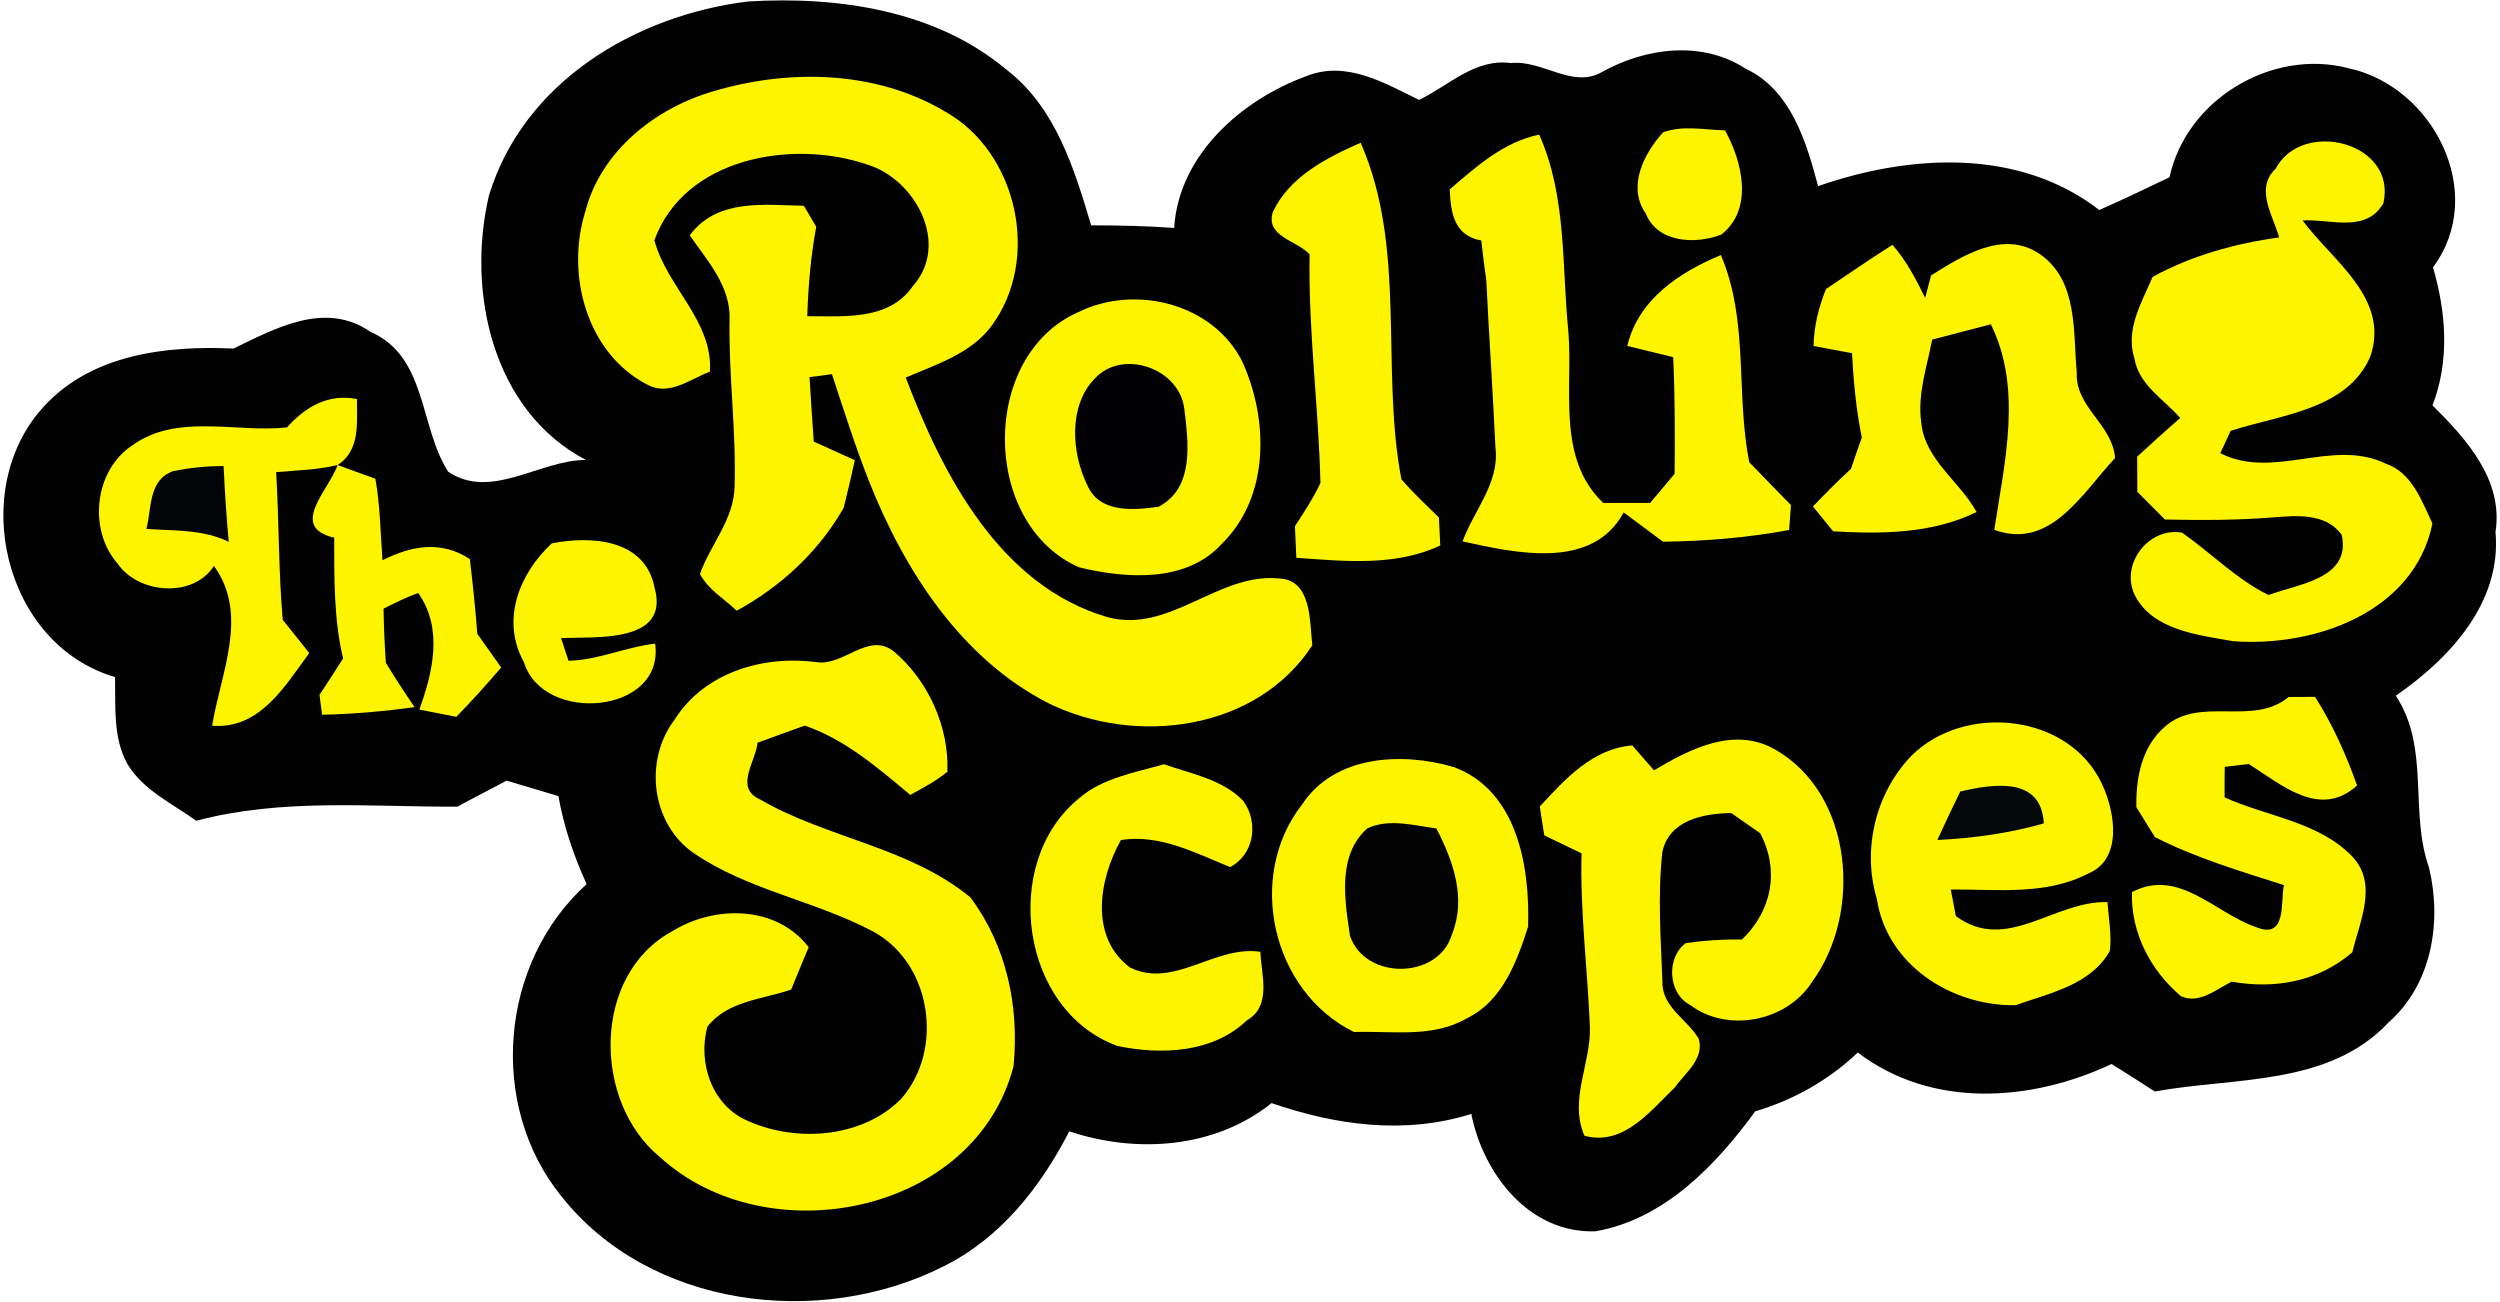
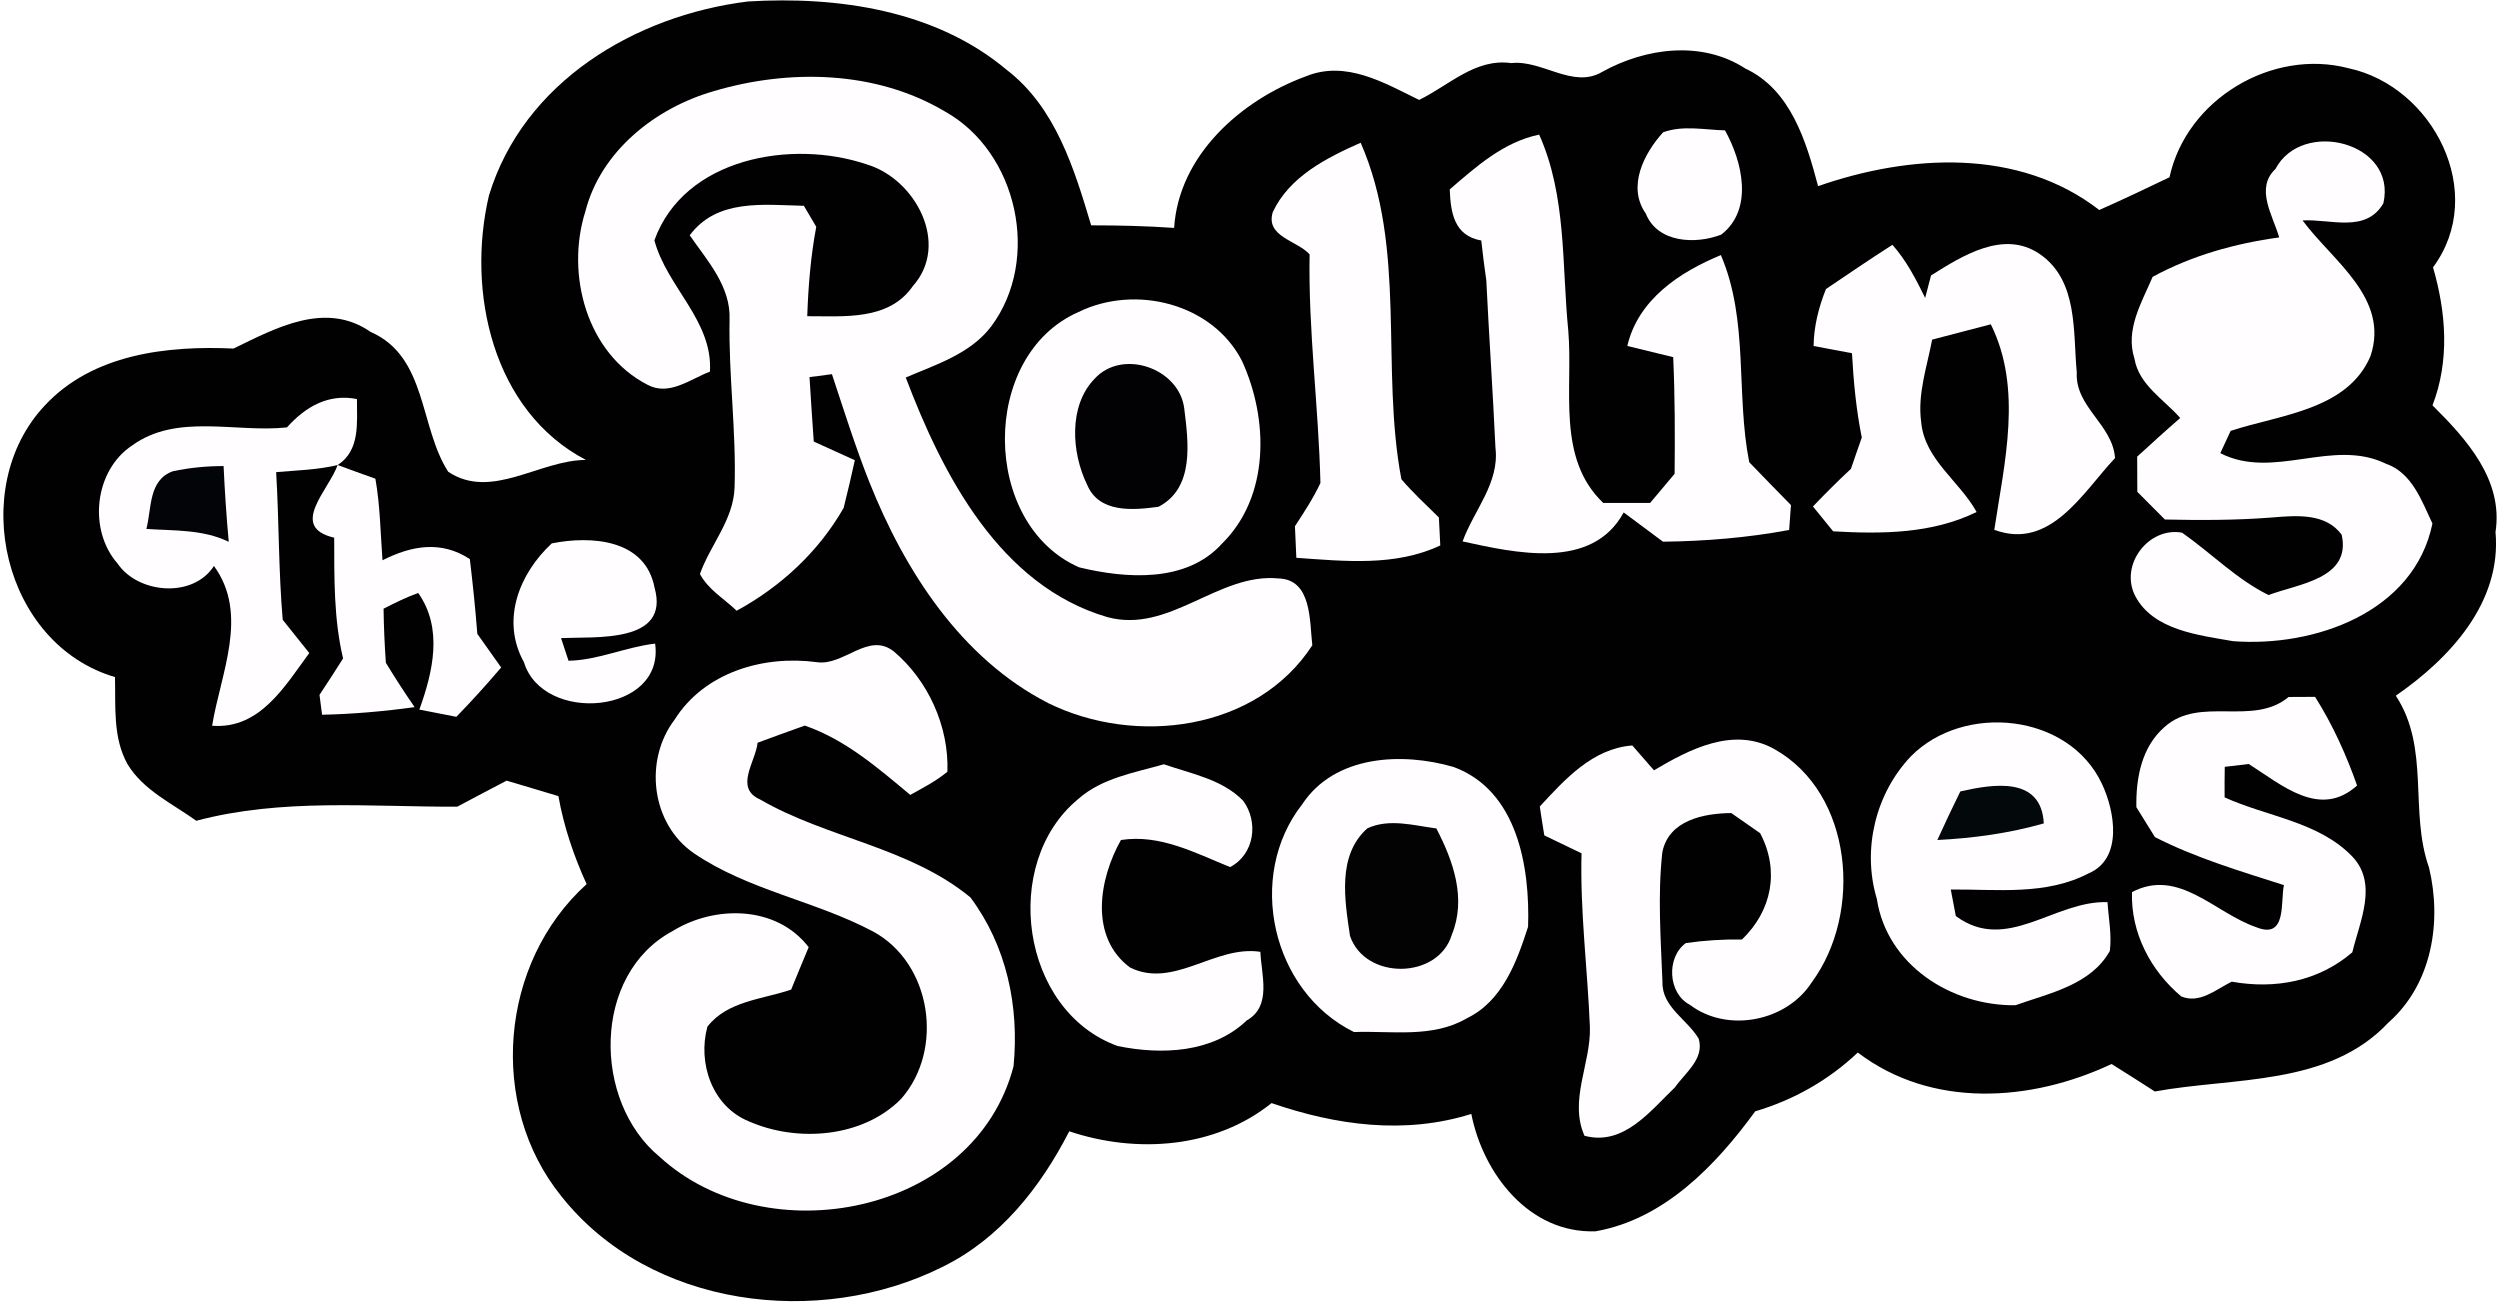
<svg xmlns="http://www.w3.org/2000/svg" width="194px" height="101px" viewBox="-0.262 -0.031 194 101" fill="none">
  <path fill="#010102" d="M37.68,15.143c2.682-8.818,11.352-13.979,20.102-15.06c6.979-0.42,14.561,0.67,20.08,5.31  c3.789,2.91,5.238,7.67,6.549,12.062c2.142,0,4.291,0.05,6.439,0.2c0.359-5.65,5.2-9.92,10.222-11.762  c3.109-1.27,6.068,0.5,8.789,1.83c2.313-1.12,4.359-3.25,7.15-2.858c2.391-0.271,4.789,2.028,7.061,0.68  c3.369-1.87,7.729-2.45,11.102-0.26c3.527,1.648,4.729,5.66,5.648,9.13c7.08-2.47,15.568-2.99,21.818,1.85  c1.83-0.81,3.641-1.67,5.451-2.54c1.311-6.05,7.959-10.02,13.898-8.46c6.568,1.41,10.818,9.7,6.551,15.45  c1.02,3.5,1.301,7.24-0.041,10.71c2.641,2.62,5.512,5.79,4.891,9.83c0.49,5.47-3.561,9.82-7.738,12.699  c2.68,4.08,1.029,8.971,2.578,13.341c1.012,4.2,0.23,9.05-3.148,12.021c-4.641,4.961-12,4.229-18.131,5.352  c-1.119-0.721-2.238-1.44-3.357-2.131c-6.24,2.938-13.951,3.479-19.691-0.892c-2.26,2.142-4.979,3.682-7.959,4.563  c-3.051,4.188-7.068,8.38-12.391,9.31c-5.141,0.182-8.721-4.449-9.641-9.108c-5.16,1.62-10.479,0.891-15.5-0.841  c-4.392,3.521-10.489,3.939-15.7,2.189c-2.229,4.35-5.369,8.34-9.852,10.529c-9.56,4.779-22.699,3.181-29.56-5.489  c-5.729-7.07-4.79-18.13,1.96-24.221c-1-2.189-1.771-4.471-2.189-6.829c-1.351-0.4-2.688-0.812-4.021-1.2  c-1.28,0.67-2.562,1.34-3.83,2.021c-6.771,0.021-13.62-0.67-20.25,1.092c-1.87-1.342-4.101-2.36-5.33-4.381  c-1.16-2.07-0.92-4.5-0.979-6.771c-8.66-2.54-11.471-14.64-5.46-21.06c3.721-4.011,9.489-4.671,14.659-4.432  c3.271-1.59,7.141-3.72,10.64-1.29c4.392,1.921,3.771,7.37,6.021,10.852c3.342,2.229,7.08-0.91,10.682-0.92  C37.95,31.864,35.93,22.594,37.68,15.143z" />
-   <path fill="#FDF500" d="M55.117,7.045c5.859-1.74,12.592-1.61,17.939,1.57c5.649,3.14,7.479,11.47,3.609,16.67  c-1.609,2.14-4.289,2.97-6.641,3.979c2.87,7.57,7.3,16.15,15.641,18.592c4.819,1.311,8.602-3.449,13.279-3  c2.609,0.068,2.41,3.329,2.63,5.188c-4.329,6.659-13.729,7.819-20.489,4.489c-6.779-3.469-11.148-10.279-13.891-17.169  c-1.09-2.75-1.971-5.562-2.898-8.36c-0.432,0.062-1.312,0.17-1.74,0.23c0.101,1.66,0.211,3.33,0.33,5  c1.061,0.479,2.119,0.96,3.188,1.448c-0.271,1.23-0.56,2.473-0.869,3.7c-1.938,3.392-4.881,6.12-8.301,7.979  c-0.979-0.931-2.21-1.642-2.851-2.852c0.811-2.277,2.609-4.197,2.688-6.72c0.142-4.34-0.47-8.67-0.39-13.01  c0.109-2.58-1.729-4.58-3.09-6.55c2.119-2.86,5.729-2.36,8.858-2.29c0.312,0.54,0.63,1.08,0.96,1.63  c-0.431,2.29-0.619,4.608-0.699,6.938c2.851-0.01,6.33,0.36,8.188-2.33c2.92-3.26,0.21-8.318-3.56-9.448  c-5.801-1.972-14.172-0.53-16.49,5.89c0.97,3.63,4.55,6.24,4.311,10.19c-1.54,0.579-3.17,1.93-4.859,1.01  c-4.729-2.44-6.34-8.602-4.811-13.43C46.358,11.684,50.608,8.344,55.117,7.045z" />
-   <path fill="#FDF500" d="M128.796,10.235c1.54-0.562,3.2-0.19,4.801-0.15c1.351,2.42,2.239,6.13-0.29,8.09  c-2,0.771-4.949,0.65-5.859-1.64C125.988,14.455,127.307,11.875,128.796,10.235z" />
-   <path fill="#FDF500" d="M98.507,16.425c1.289-2.75,4.17-4.21,6.818-5.38c3.602,8.21,1.53,17.5,3.16,26.11  c0.891,1.05,1.92,1.99,2.91,2.97c0.029,0.539,0.08,1.63,0.109,2.17c-3.49,1.65-7.439,1.22-11.17,0.96  c-0.031-0.609-0.08-1.841-0.109-2.45c0.71-1.09,1.43-2.18,1.979-3.358c-0.141-5.92-0.949-11.812-0.841-17.74  C100.407,18.635,97.917,18.344,98.507,16.425z" />
-   <path fill="#FDF500" d="M112.238,14.665c2.068-1.78,4.182-3.68,6.939-4.25c2.141,4.77,1.75,10.13,2.261,15.23  c0.38,4.5-0.94,9.868,2.71,13.35c1.21,0,2.42,0,3.641,0c0.479-0.569,1.431-1.699,1.899-2.259c0.028-3.021,0.028-6.04-0.11-9.052  c-0.89-0.22-2.67-0.648-3.56-0.868c0.84-3.61,4.06-5.73,7.26-7.052c2.181,5.08,1.148,10.75,2.2,16.07  c1.068,1.11,2.148,2.22,3.239,3.33c-0.04,0.49-0.109,1.451-0.141,1.931c-3.229,0.603-6.511,0.87-9.79,0.91  c-1.021-0.771-2.04-1.511-3.051-2.271c-2.449,4.521-8.409,3.141-12.5,2.25c0.87-2.41,2.88-4.54,2.551-7.262  c-0.199-4.329-0.5-8.658-0.71-12.988c-0.149-1.04-0.28-2.07-0.391-3.102C112.568,18.264,112.306,16.445,112.238,14.665z" />
-   <path fill="#FDF500" d="M176.318,13.075c2.061-3.92,9.45-2.08,8.37,2.67c-1.36,2.34-4.12,1.2-6.271,1.33  c2.319,3.14,6.779,6.02,5.271,10.53c-1.79,4.198-7.03,4.54-10.852,5.8c-0.199,0.43-0.601,1.29-0.801,1.729  c4.131,2.12,8.7-1.2,12.852,0.82c2.021,0.7,2.771,2.871,3.608,4.64c-1.42,6.92-9.188,9.609-15.47,9.13c-2.67-0.47-6.2-0.85-7.59-3.5  c-1.25-2.42,1.04-5.39,3.63-4.92c2.26,1.58,4.21,3.603,6.71,4.841c2.29-0.869,6.43-1.25,5.68-4.671c-1.239-1.72-3.55-1.5-5.39-1.35  c-2.771,0.22-5.55,0.22-8.33,0.159c-0.72-0.719-1.431-1.439-2.141-2.149c-0.011-0.92-0.011-1.83-0.011-2.729  c1.102-1.01,2.21-2.021,3.34-3c-1.271-1.45-3.21-2.57-3.55-4.602c-0.729-2.26,0.562-4.358,1.409-6.35  c3.051-1.66,6.391-2.59,9.82-3.06C176.117,16.684,174.707,14.594,176.318,13.075z" />
-   <path fill="#FDF500" d="M149.586,21.344c2.42-1.52,5.619-3.56,8.409-1.68c3.021,2.05,2.602,6.04,2.9,9.21  c-0.13,2.7,2.778,4.021,2.97,6.64c-2.51,2.67-5.01,7.182-9.37,5.57c0.79-5.24,2.21-10.95-0.27-15.95  c-1.53,0.392-3.03,0.8-4.552,1.19c-0.398,2.108-1.148,4.22-0.851,6.398c0.261,2.91,2.971,4.57,4.301,6.979  c-3.479,1.701-7.358,1.711-11.131,1.5c-0.39-0.479-1.18-1.449-1.569-1.93c0.961-1,1.932-1.979,2.95-2.921  c0.271-0.819,0.562-1.619,0.84-2.431c-0.438-2.16-0.641-4.35-0.761-6.54c-0.75-0.14-2.229-0.42-2.979-0.56  c0.02-1.54,0.398-3.011,0.96-4.42c1.71-1.15,3.409-2.32,5.159-3.432c1.079,1.222,1.818,2.65,2.539,4.12  C149.247,22.655,149.478,21.785,149.586,21.344z" />
-   <path fill="#FDF500" d="M170.796,25.465c0.761-2.84,4.062-2.648,6.359-2.28c0.74,1.132,1.341,2.33,1.78,3.632  c-1.61,0.97-3.33,1.71-5.062,2.42C172.667,28.245,169.827,27.645,170.796,25.465z" />
-   <path fill="#FDF500" d="M83.427,24.184c4.391-2.158,10.391-0.688,12.688,3.79c2.07,4.512,2.181,10.53-1.569,14.2  c-2.75,3.04-7.449,2.7-11.068,1.82C75.858,40.654,75.757,27.545,83.427,24.184z" />
+   <path fill="#fffdff" d="M55.117,7.045c5.859-1.74,12.592-1.61,17.939,1.57c5.649,3.14,7.479,11.47,3.609,16.67  c-1.609,2.14-4.289,2.97-6.641,3.979c2.87,7.57,7.3,16.15,15.641,18.592c4.819,1.311,8.602-3.449,13.279-3  c2.609,0.068,2.41,3.329,2.63,5.188c-4.329,6.659-13.729,7.819-20.489,4.489c-6.779-3.469-11.148-10.279-13.891-17.169  c-1.09-2.75-1.971-5.562-2.898-8.36c-0.432,0.062-1.312,0.17-1.74,0.23c0.101,1.66,0.211,3.33,0.33,5  c1.061,0.479,2.119,0.96,3.188,1.448c-0.271,1.23-0.56,2.473-0.869,3.7c-1.938,3.392-4.881,6.12-8.301,7.979  c-0.979-0.931-2.21-1.642-2.851-2.852c0.811-2.277,2.609-4.197,2.688-6.72c0.142-4.34-0.47-8.67-0.39-13.01  c0.109-2.58-1.729-4.58-3.09-6.55c2.119-2.86,5.729-2.36,8.858-2.29c0.312,0.54,0.63,1.08,0.96,1.63  c-0.431,2.29-0.619,4.608-0.699,6.938c2.851-0.01,6.33,0.36,8.188-2.33c2.92-3.26,0.21-8.318-3.56-9.448  c-5.801-1.972-14.172-0.53-16.49,5.89c0.97,3.63,4.55,6.24,4.311,10.19c-1.54,0.579-3.17,1.93-4.859,1.01  c-4.729-2.44-6.34-8.602-4.811-13.43C46.358,11.684,50.608,8.344,55.117,7.045z" />
+   <path fill="#fffdff" d="M128.796,10.235c1.54-0.562,3.2-0.19,4.801-0.15c1.351,2.42,2.239,6.13-0.29,8.09  c-2,0.771-4.949,0.65-5.859-1.64C125.988,14.455,127.307,11.875,128.796,10.235z" />
+   <path fill="#fffdff" d="M98.507,16.425c1.289-2.75,4.17-4.21,6.818-5.38c3.602,8.21,1.53,17.5,3.16,26.11  c0.891,1.05,1.92,1.99,2.91,2.97c0.029,0.539,0.08,1.63,0.109,2.17c-3.49,1.65-7.439,1.22-11.17,0.96  c-0.031-0.609-0.08-1.841-0.109-2.45c0.71-1.09,1.43-2.18,1.979-3.358c-0.141-5.92-0.949-11.812-0.841-17.74  C100.407,18.635,97.917,18.344,98.507,16.425z" />
+   <path fill="#fffdff" d="M112.238,14.665c2.068-1.78,4.182-3.68,6.939-4.25c2.141,4.77,1.75,10.13,2.261,15.23  c0.38,4.5-0.94,9.868,2.71,13.35c1.21,0,2.42,0,3.641,0c0.479-0.569,1.431-1.699,1.899-2.259c0.028-3.021,0.028-6.04-0.11-9.052  c-0.89-0.22-2.67-0.648-3.56-0.868c0.84-3.61,4.06-5.73,7.26-7.052c2.181,5.08,1.148,10.75,2.2,16.07  c1.068,1.11,2.148,2.22,3.239,3.33c-0.04,0.49-0.109,1.451-0.141,1.931c-3.229,0.603-6.511,0.87-9.79,0.91  c-1.021-0.771-2.04-1.511-3.051-2.271c-2.449,4.521-8.409,3.141-12.5,2.25c0.87-2.41,2.88-4.54,2.551-7.262  c-0.199-4.329-0.5-8.658-0.71-12.988c-0.149-1.04-0.28-2.07-0.391-3.102C112.568,18.264,112.306,16.445,112.238,14.665z" />
+   <path fill="#fffdff" d="M176.318,13.075c2.061-3.92,9.45-2.08,8.37,2.67c-1.36,2.34-4.12,1.2-6.271,1.33  c2.319,3.14,6.779,6.02,5.271,10.53c-1.79,4.198-7.03,4.54-10.852,5.8c-0.199,0.43-0.601,1.29-0.801,1.729  c4.131,2.12,8.7-1.2,12.852,0.82c2.021,0.7,2.771,2.871,3.608,4.64c-1.42,6.92-9.188,9.609-15.47,9.13c-2.67-0.47-6.2-0.85-7.59-3.5  c-1.25-2.42,1.04-5.39,3.63-4.92c2.26,1.58,4.21,3.603,6.71,4.841c2.29-0.869,6.43-1.25,5.68-4.671c-1.239-1.72-3.55-1.5-5.39-1.35  c-2.771,0.22-5.55,0.22-8.33,0.159c-0.72-0.719-1.431-1.439-2.141-2.149c-0.011-0.92-0.011-1.83-0.011-2.729  c1.102-1.01,2.21-2.021,3.34-3c-1.271-1.45-3.21-2.57-3.55-4.602c-0.729-2.26,0.562-4.358,1.409-6.35  c3.051-1.66,6.391-2.59,9.82-3.06C176.117,16.684,174.707,14.594,176.318,13.075z" />
+   <path fill="#fffdff" d="M149.586,21.344c2.42-1.52,5.619-3.56,8.409-1.68c3.021,2.05,2.602,6.04,2.9,9.21  c-0.13,2.7,2.778,4.021,2.97,6.64c-2.51,2.67-5.01,7.182-9.37,5.57c0.79-5.24,2.21-10.95-0.27-15.95  c-1.53,0.392-3.03,0.8-4.552,1.19c-0.398,2.108-1.148,4.22-0.851,6.398c0.261,2.91,2.971,4.57,4.301,6.979  c-3.479,1.701-7.358,1.711-11.131,1.5c-0.39-0.479-1.18-1.449-1.569-1.93c0.961-1,1.932-1.979,2.95-2.921  c0.271-0.819,0.562-1.619,0.84-2.431c-0.438-2.16-0.641-4.35-0.761-6.54c-0.75-0.14-2.229-0.42-2.979-0.56  c0.02-1.54,0.398-3.011,0.96-4.42c1.71-1.15,3.409-2.32,5.159-3.432c1.079,1.222,1.818,2.65,2.539,4.12  C149.247,22.655,149.478,21.785,149.586,21.344z" />
+   <path fill="#fffdff" d="M170.796,25.465c0.761-2.84,4.062-2.648,6.359-2.28c0.74,1.132,1.341,2.33,1.78,3.632  c-1.61,0.97-3.33,1.71-5.062,2.42C172.667,28.245,169.827,27.645,170.796,25.465z" />
+   <path fill="#fffdff" d="M83.427,24.184c4.391-2.158,10.391-0.688,12.688,3.79c2.07,4.512,2.181,10.53-1.569,14.2  c-2.75,3.04-7.449,2.7-11.068,1.82C75.858,40.654,75.757,27.545,83.427,24.184z" />
  <path fill="#020103" d="M84.657,29.385c2.142-2.398,6.601-0.85,6.979,2.29c0.319,2.59,0.819,6.16-2,7.62  c-1.971,0.271-4.619,0.51-5.541-1.72C82.886,35.104,82.648,31.474,84.657,29.385z" />
-   <path fill="#FDF500" d="M22.007,33.135c1.439-1.608,3.221-2.64,5.431-2.2c-0.011,1.82,0.271,3.98-1.5,5.12  c-1.57,0.38-3.181,0.41-4.771,0.552c0.229,3.818,0.18,7.648,0.51,11.459c0.681,0.85,1.37,1.711,2.061,2.579  c-1.891,2.562-3.83,5.931-7.54,5.642c0.66-4.063,2.891-8.631,0.141-12.4c-1.62,2.529-5.88,2.16-7.479-0.188  c-2.29-2.61-1.811-7.21,1.13-9.161C13.467,32.014,18.037,33.565,22.007,33.135z" />
+   <path fill="#fffdff" d="M22.007,33.135c1.439-1.608,3.221-2.64,5.431-2.2c-0.011,1.82,0.271,3.98-1.5,5.12  c-1.57,0.38-3.181,0.41-4.771,0.552c0.229,3.818,0.18,7.648,0.51,11.459c0.681,0.85,1.37,1.711,2.061,2.579  c-1.891,2.562-3.83,5.931-7.54,5.642c0.66-4.063,2.891-8.631,0.141-12.4c-1.62,2.529-5.88,2.16-7.479-0.188  c-2.29-2.61-1.811-7.21,1.13-9.161C13.467,32.014,18.037,33.565,22.007,33.135z" />
  <path fill="#030408" d="M11.097,41.014c0.421-1.618,0.15-3.79,2.061-4.479c1.29-0.271,2.601-0.4,3.931-0.4  c0.09,1.95,0.22,3.91,0.399,5.88C15.478,41.035,13.247,41.164,11.097,41.014z" />
-   <path fill="#FDF500" d="M25.938,36.054c0.729,0.271,2.188,0.802,2.93,1.062c0.37,2.08,0.392,4.21,0.552,6.33  c2.25-1.142,4.561-1.551,6.778-0.09c0.229,1.93,0.431,3.858,0.58,5.801c0.608,0.857,1.229,1.729,1.851,2.607  c-1.119,1.313-2.271,2.592-3.479,3.83c-0.721-0.141-2.148-0.42-2.87-0.561c1.05-2.91,1.858-6.299-0.09-9.049  c-0.931,0.329-1.812,0.777-2.688,1.219c0.021,1.391,0.078,2.801,0.18,4.201c0.709,1.16,1.449,2.31,2.229,3.438  c-2.38,0.33-4.779,0.54-7.18,0.591c-0.051-0.381-0.15-1.149-0.2-1.541c0.62-0.948,1.24-1.88,1.83-2.827  c-0.729-3.07-0.681-6.24-0.689-9.371C22.108,40.865,25.268,37.984,25.938,36.054z" />
-   <path fill="#FDF500" d="M42.556,42.135c3.062-0.607,7.262-0.34,7.979,3.45c1.2,4.319-4.56,3.78-7.26,3.899  c0.142,0.438,0.431,1.318,0.58,1.76c2.312-0.049,4.438-1.069,6.72-1.33c0.771,5.461-8.699,6.291-10.18,1.441  C38.587,48.094,40.028,44.484,42.556,42.135z" />
-   <path fill="#FDF500" d="M63.126,51.354c2.09,0.31,3.979-2.37,5.949-0.852c2.682,2.25,4.311,5.84,4.182,9.352  c-0.881,0.729-1.892,1.25-2.881,1.8c-2.521-2.102-5.051-4.3-8.188-5.379c-1.222,0.438-2.45,0.879-3.66,1.329  c-0.16,1.5-1.83,3.511,0.2,4.408c5.199,3.012,11.55,3.682,16.311,7.592c2.819,3.771,3.801,8.47,3.35,13.108  c-3,11.53-19.148,14.66-27.469,7.021c-5.201-4.29-5.25-14.16,1.01-17.512c3.279-2.028,8.07-2,10.561,1.25  c-0.46,1.092-0.908,2.19-1.359,3.29c-2.229,0.762-4.959,0.88-6.5,2.88c-0.771,2.82,0.371,6.183,3.211,7.342  c3.76,1.658,8.858,1.278,11.83-1.75c3.358-3.83,2.351-10.54-2.201-12.989c-4.469-2.37-9.68-3.19-13.898-6.07  c-3.311-2.29-3.88-7.21-1.488-10.357C54.398,52.135,58.988,50.795,63.126,51.354z" />
-   <path fill="#FDF500" d="M167.717,56.375c2.729-2.438,6.829,0,9.619-2.32c0.511,0,1.54-0.01,2.051-0.01  c1.358,2.142,2.409,4.47,3.261,6.88c-2.9,2.61-5.852-0.06-8.41-1.67c-0.46,0.062-1.399,0.159-1.859,0.22  c-0.011,0.78-0.021,1.57-0.011,2.37c3.29,1.5,7.312,1.88,9.92,4.602c1.99,2.12,0.57,5-0.01,7.421c-2.63,2.26-5.99,2.88-9.359,2.278  c-1.21,0.591-2.489,1.75-3.921,1.142c-2.38-2-3.92-4.95-3.818-8.091c3.63-1.909,6.431,1.631,9.659,2.729  c2.381,0.96,1.852-1.989,2.131-3.271c-3.392-1.09-6.83-2.102-10.011-3.729c-0.359-0.58-1.08-1.739-1.438-2.318  C165.478,60.344,165.927,57.925,167.717,56.375z" />
-   <path fill="#FDF500" d="M128.086,59.744c2.771-1.64,6.182-3.42,9.352-1.64c6.108,3.438,6.85,12.71,2.909,18.068  c-1.949,3.07-6.562,3.979-9.471,1.771c-1.71-0.88-1.851-3.682-0.319-4.79c1.431-0.21,2.891-0.3,4.359-0.279  c2.33-2.24,2.931-5.36,1.409-8.25c-0.56-0.391-1.68-1.17-2.239-1.561c-2.141,0.021-4.858,0.55-5.351,3.04  c-0.37,3.34-0.12,6.721,0.011,10.079c-0.051,1.931,1.92,2.881,2.811,4.392c0.461,1.567-1.051,2.64-1.841,3.77  c-1.931,1.852-3.988,4.57-7.021,3.762c-1.22-2.75,0.5-5.609,0.42-8.42c-0.181-4.512-0.771-8.99-0.649-13.5  c-0.971-0.472-1.938-0.932-2.891-1.392c-0.09-0.561-0.271-1.681-0.35-2.24c1.959-2.118,4.1-4.5,7.18-4.737  C126.827,58.295,127.667,59.264,128.086,59.744z" />
-   <path fill="#FDF500" d="M148.028,58.654c4.101-4.142,12.25-3.352,14.819,2.141c1.011,2.13,1.641,5.82-1.04,6.95  c-3.319,1.729-7.109,1.22-10.689,1.25c0.091,0.51,0.29,1.55,0.391,2.06c3.95,2.92,7.642-1.22,11.771-1.08  c0.08,1.25,0.34,2.521,0.181,3.79c-1.479,2.643-4.699,3.271-7.319,4.21c-4.971,0.07-9.979-3.118-10.761-8.25  C144.228,65.893,145.268,61.554,148.028,58.654z" />
-   <path fill="#FDF500" d="M100.788,62.385c2.521-3.83,7.761-4.061,11.75-2.898c4.96,1.83,5.931,7.761,5.779,12.398  c-0.87,2.71-1.99,5.771-4.75,7.102c-2.67,1.561-5.83,0.96-8.761,1.068C98.417,76.904,96.407,67.965,100.788,62.385z" />
-   <path fill="#FDF500" d="M83.407,61.974c1.851-1.64,4.36-2.038,6.649-2.698c2.109,0.738,4.529,1.16,6.149,2.83  c1.21,1.63,0.89,4.158-1.011,5.148c-2.729-1.101-5.43-2.568-8.471-2.101c-1.709,3.03-2.471,7.54,0.711,9.898  c3.398,1.67,6.6-1.76,10.109-1.22c0.068,1.779,0.909,4.21-1.052,5.319c-2.659,2.54-6.63,2.688-10.028,1.989  C78.938,78.415,77.367,66.955,83.407,61.974z" />
+   <path fill="#fffdff" d="M25.938,36.054c0.729,0.271,2.188,0.802,2.93,1.062c0.37,2.08,0.392,4.21,0.552,6.33  c2.25-1.142,4.561-1.551,6.778-0.09c0.229,1.93,0.431,3.858,0.58,5.801c0.608,0.857,1.229,1.729,1.851,2.607  c-1.119,1.313-2.271,2.592-3.479,3.83c-0.721-0.141-2.148-0.42-2.87-0.561c1.05-2.91,1.858-6.299-0.09-9.049  c-0.931,0.329-1.812,0.777-2.688,1.219c0.021,1.391,0.078,2.801,0.18,4.201c0.709,1.16,1.449,2.31,2.229,3.438  c-2.38,0.33-4.779,0.54-7.18,0.591c-0.051-0.381-0.15-1.149-0.2-1.541c0.62-0.948,1.24-1.88,1.83-2.827  c-0.729-3.07-0.681-6.24-0.689-9.371C22.108,40.865,25.268,37.984,25.938,36.054z" />
+   <path fill="#fffdff" d="M42.556,42.135c3.062-0.607,7.262-0.34,7.979,3.45c1.2,4.319-4.56,3.78-7.26,3.899  c0.142,0.438,0.431,1.318,0.58,1.76c2.312-0.049,4.438-1.069,6.72-1.33c0.771,5.461-8.699,6.291-10.18,1.441  C38.587,48.094,40.028,44.484,42.556,42.135z" />
+   <path fill="#fffdff" d="M63.126,51.354c2.09,0.31,3.979-2.37,5.949-0.852c2.682,2.25,4.311,5.84,4.182,9.352  c-0.881,0.729-1.892,1.25-2.881,1.8c-2.521-2.102-5.051-4.3-8.188-5.379c-1.222,0.438-2.45,0.879-3.66,1.329  c-0.16,1.5-1.83,3.511,0.2,4.408c5.199,3.012,11.55,3.682,16.311,7.592c2.819,3.771,3.801,8.47,3.35,13.108  c-3,11.53-19.148,14.66-27.469,7.021c-5.201-4.29-5.25-14.16,1.01-17.512c3.279-2.028,8.07-2,10.561,1.25  c-0.46,1.092-0.908,2.19-1.359,3.29c-2.229,0.762-4.959,0.88-6.5,2.88c-0.771,2.82,0.371,6.183,3.211,7.342  c3.76,1.658,8.858,1.278,11.83-1.75c3.358-3.83,2.351-10.54-2.201-12.989c-4.469-2.37-9.68-3.19-13.898-6.07  c-3.311-2.29-3.88-7.21-1.488-10.357C54.398,52.135,58.988,50.795,63.126,51.354z" />
+   <path fill="#fffdff" d="M167.717,56.375c2.729-2.438,6.829,0,9.619-2.32c0.511,0,1.54-0.01,2.051-0.01  c1.358,2.142,2.409,4.47,3.261,6.88c-2.9,2.61-5.852-0.06-8.41-1.67c-0.46,0.062-1.399,0.159-1.859,0.22  c-0.011,0.78-0.021,1.57-0.011,2.37c3.29,1.5,7.312,1.88,9.92,4.602c1.99,2.12,0.57,5-0.01,7.421c-2.63,2.26-5.99,2.88-9.359,2.278  c-1.21,0.591-2.489,1.75-3.921,1.142c-2.38-2-3.92-4.95-3.818-8.091c3.63-1.909,6.431,1.631,9.659,2.729  c2.381,0.96,1.852-1.989,2.131-3.271c-3.392-1.09-6.83-2.102-10.011-3.729c-0.359-0.58-1.08-1.739-1.438-2.318  C165.478,60.344,165.927,57.925,167.717,56.375z" />
+   <path fill="#fffdff" d="M128.086,59.744c2.771-1.64,6.182-3.42,9.352-1.64c6.108,3.438,6.85,12.71,2.909,18.068  c-1.949,3.07-6.562,3.979-9.471,1.771c-1.71-0.88-1.851-3.682-0.319-4.79c1.431-0.21,2.891-0.3,4.359-0.279  c2.33-2.24,2.931-5.36,1.409-8.25c-0.56-0.391-1.68-1.17-2.239-1.561c-2.141,0.021-4.858,0.55-5.351,3.04  c-0.37,3.34-0.12,6.721,0.011,10.079c-0.051,1.931,1.92,2.881,2.811,4.392c0.461,1.567-1.051,2.64-1.841,3.77  c-1.931,1.852-3.988,4.57-7.021,3.762c-1.22-2.75,0.5-5.609,0.42-8.42c-0.181-4.512-0.771-8.99-0.649-13.5  c-0.971-0.472-1.938-0.932-2.891-1.392c-0.09-0.561-0.271-1.681-0.35-2.24c1.959-2.118,4.1-4.5,7.18-4.737  C126.827,58.295,127.667,59.264,128.086,59.744z" />
+   <path fill="#fffdff" d="M148.028,58.654c4.101-4.142,12.25-3.352,14.819,2.141c1.011,2.13,1.641,5.82-1.04,6.95  c-3.319,1.729-7.109,1.22-10.689,1.25c0.091,0.51,0.29,1.55,0.391,2.06c3.95,2.92,7.642-1.22,11.771-1.08  c0.08,1.25,0.34,2.521,0.181,3.79c-1.479,2.643-4.699,3.271-7.319,4.21c-4.971,0.07-9.979-3.118-10.761-8.25  C144.228,65.893,145.268,61.554,148.028,58.654z" />
+   <path fill="#fffdff" d="M100.788,62.385c2.521-3.83,7.761-4.061,11.75-2.898c4.96,1.83,5.931,7.761,5.779,12.398  c-0.87,2.71-1.99,5.771-4.75,7.102c-2.67,1.561-5.83,0.96-8.761,1.068C98.417,76.904,96.407,67.965,100.788,62.385z" />
+   <path fill="#fffdff" d="M83.407,61.974c1.851-1.64,4.36-2.038,6.649-2.698c2.109,0.738,4.529,1.16,6.149,2.83  c1.21,1.63,0.89,4.158-1.011,5.148c-2.729-1.101-5.43-2.568-8.471-2.101c-1.709,3.03-2.471,7.54,0.711,9.898  c3.398,1.67,6.6-1.76,10.109-1.22c0.068,1.779,0.909,4.21-1.052,5.319c-2.659,2.54-6.63,2.688-10.028,1.989  C78.938,78.415,77.367,66.955,83.407,61.974z" />
  <path fill="#03080A" d="M151.858,61.385c2.55-0.58,6.29-1.198,6.479,2.48c-2.688,0.77-5.471,1.147-8.261,1.289  C150.648,63.885,151.247,62.635,151.858,61.385z" />
  <path fill="#040304" d="M105.847,64.245c1.699-0.78,3.58-0.221,5.351,0.01c1.312,2.521,2.351,5.439,1.2,8.25  c-1.04,3.47-6.721,3.55-7.9,0.09C104.087,69.814,103.488,66.344,105.847,64.245z" />
</svg>
